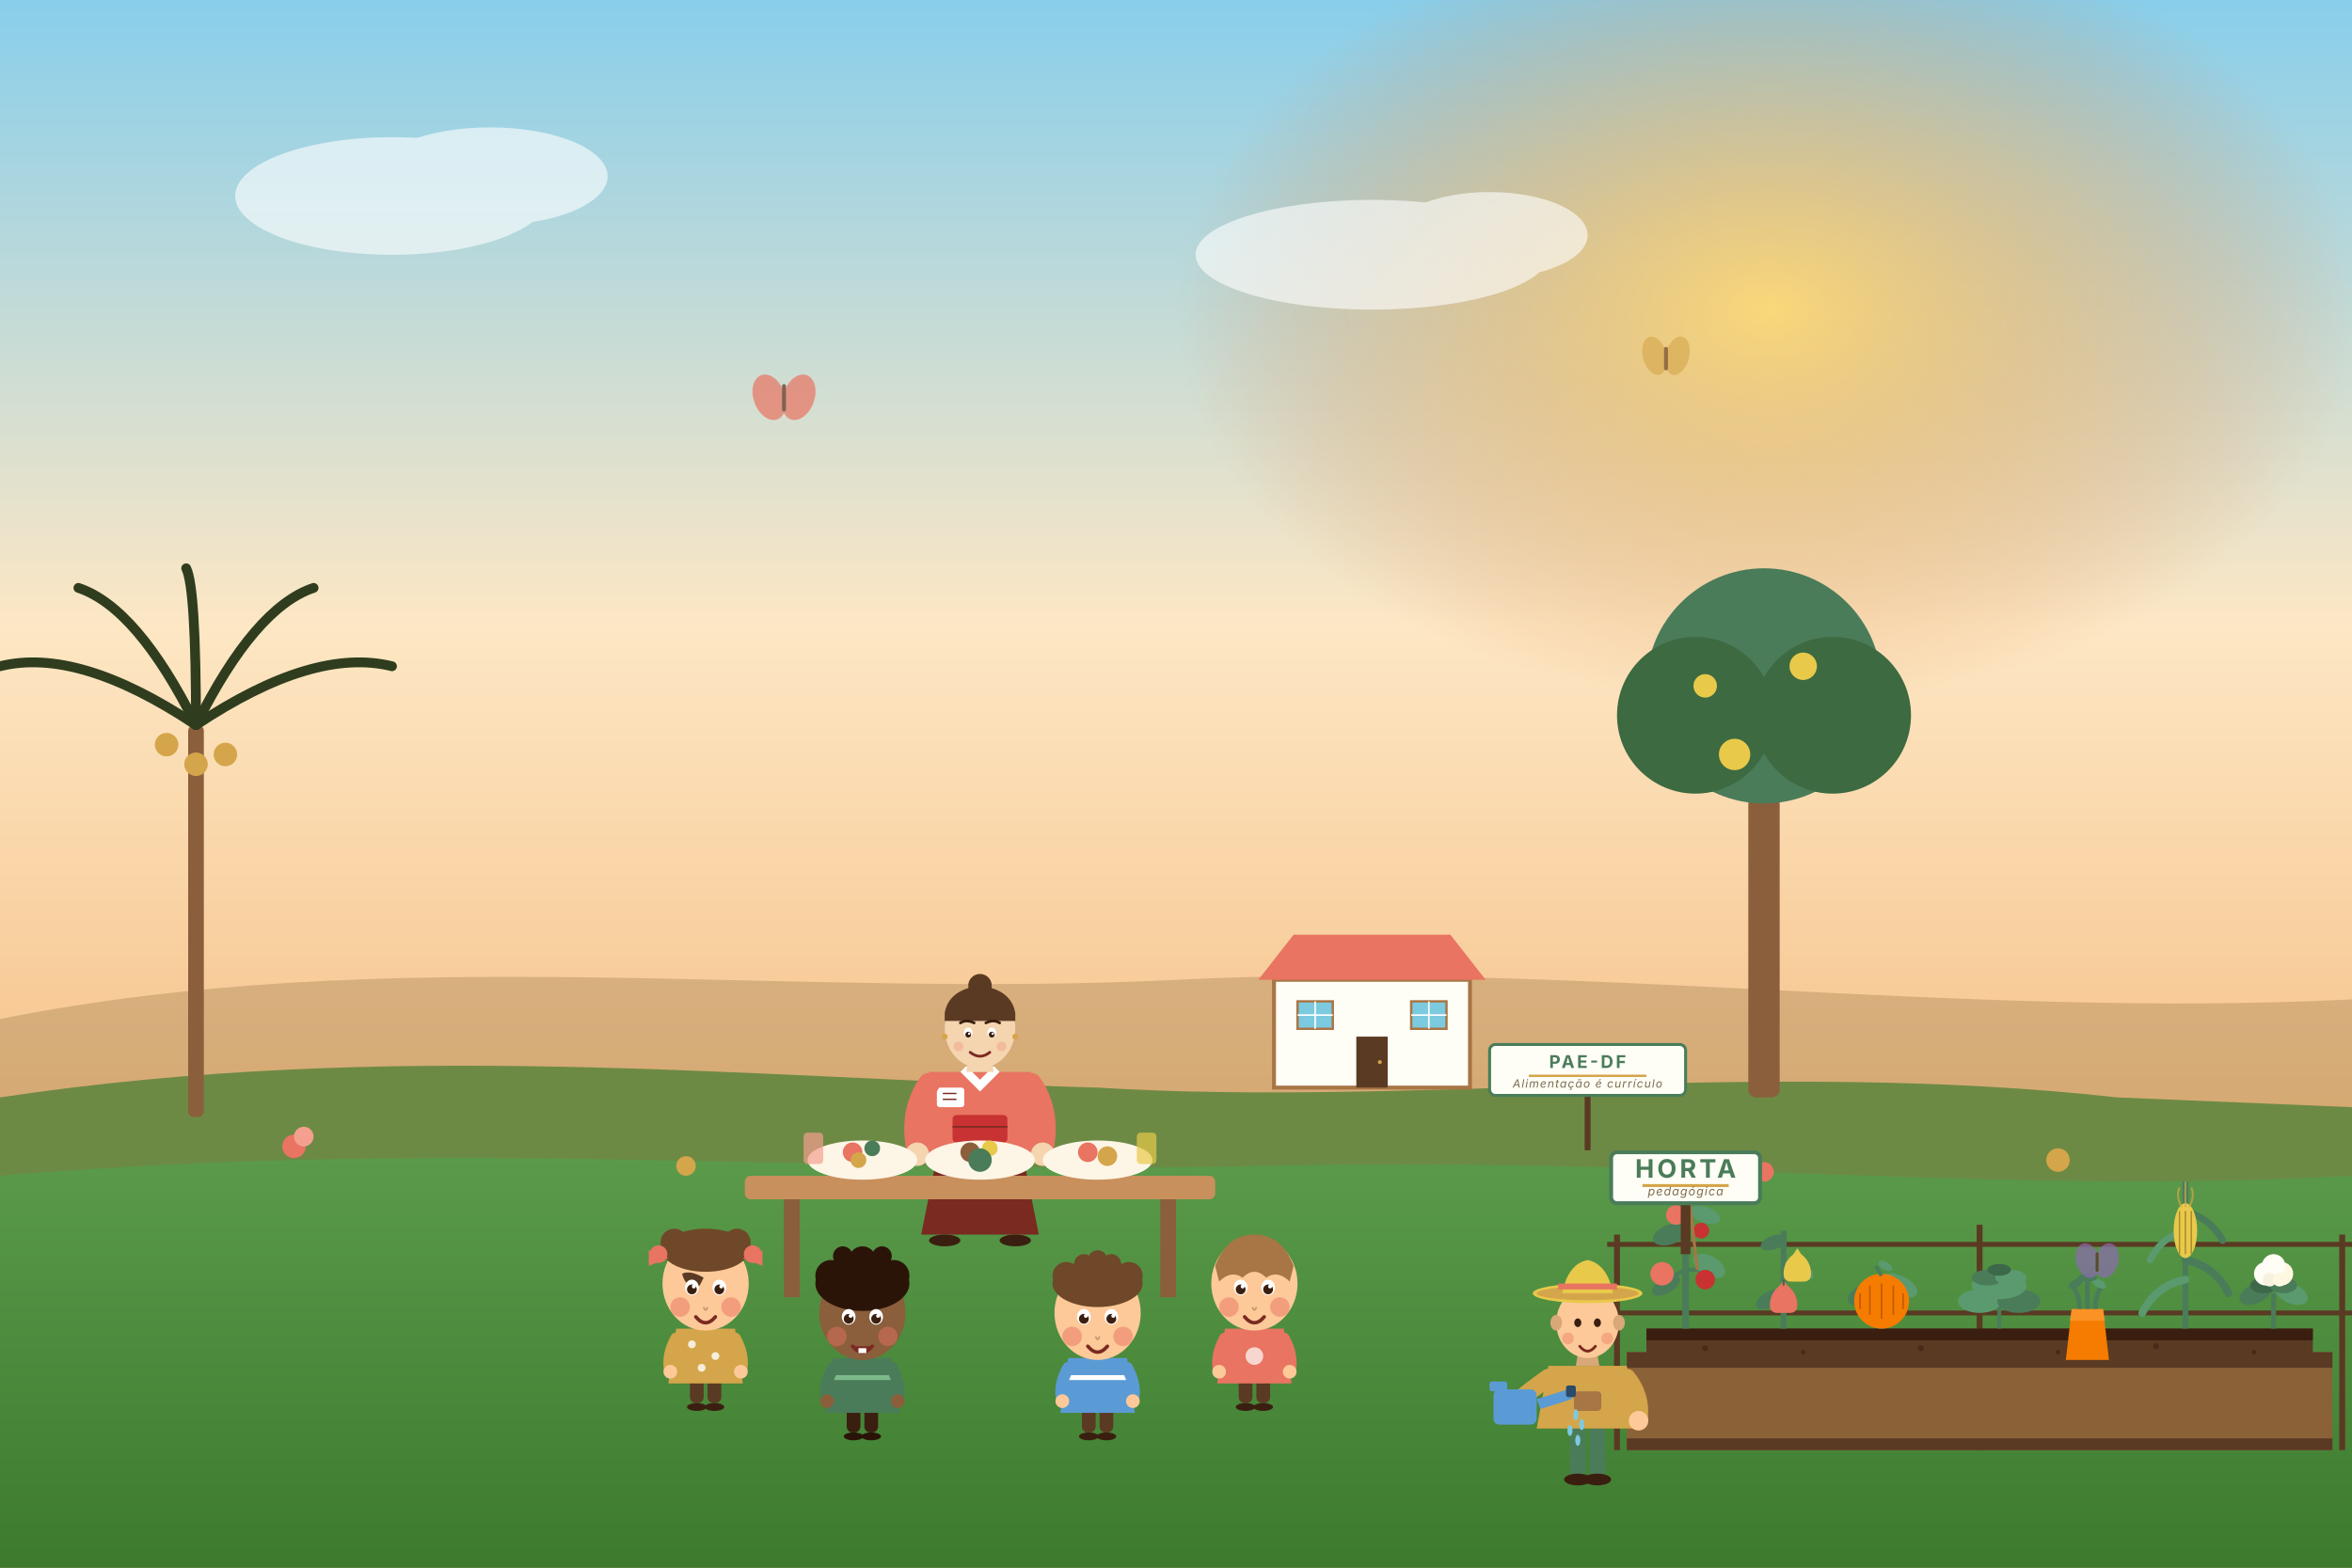
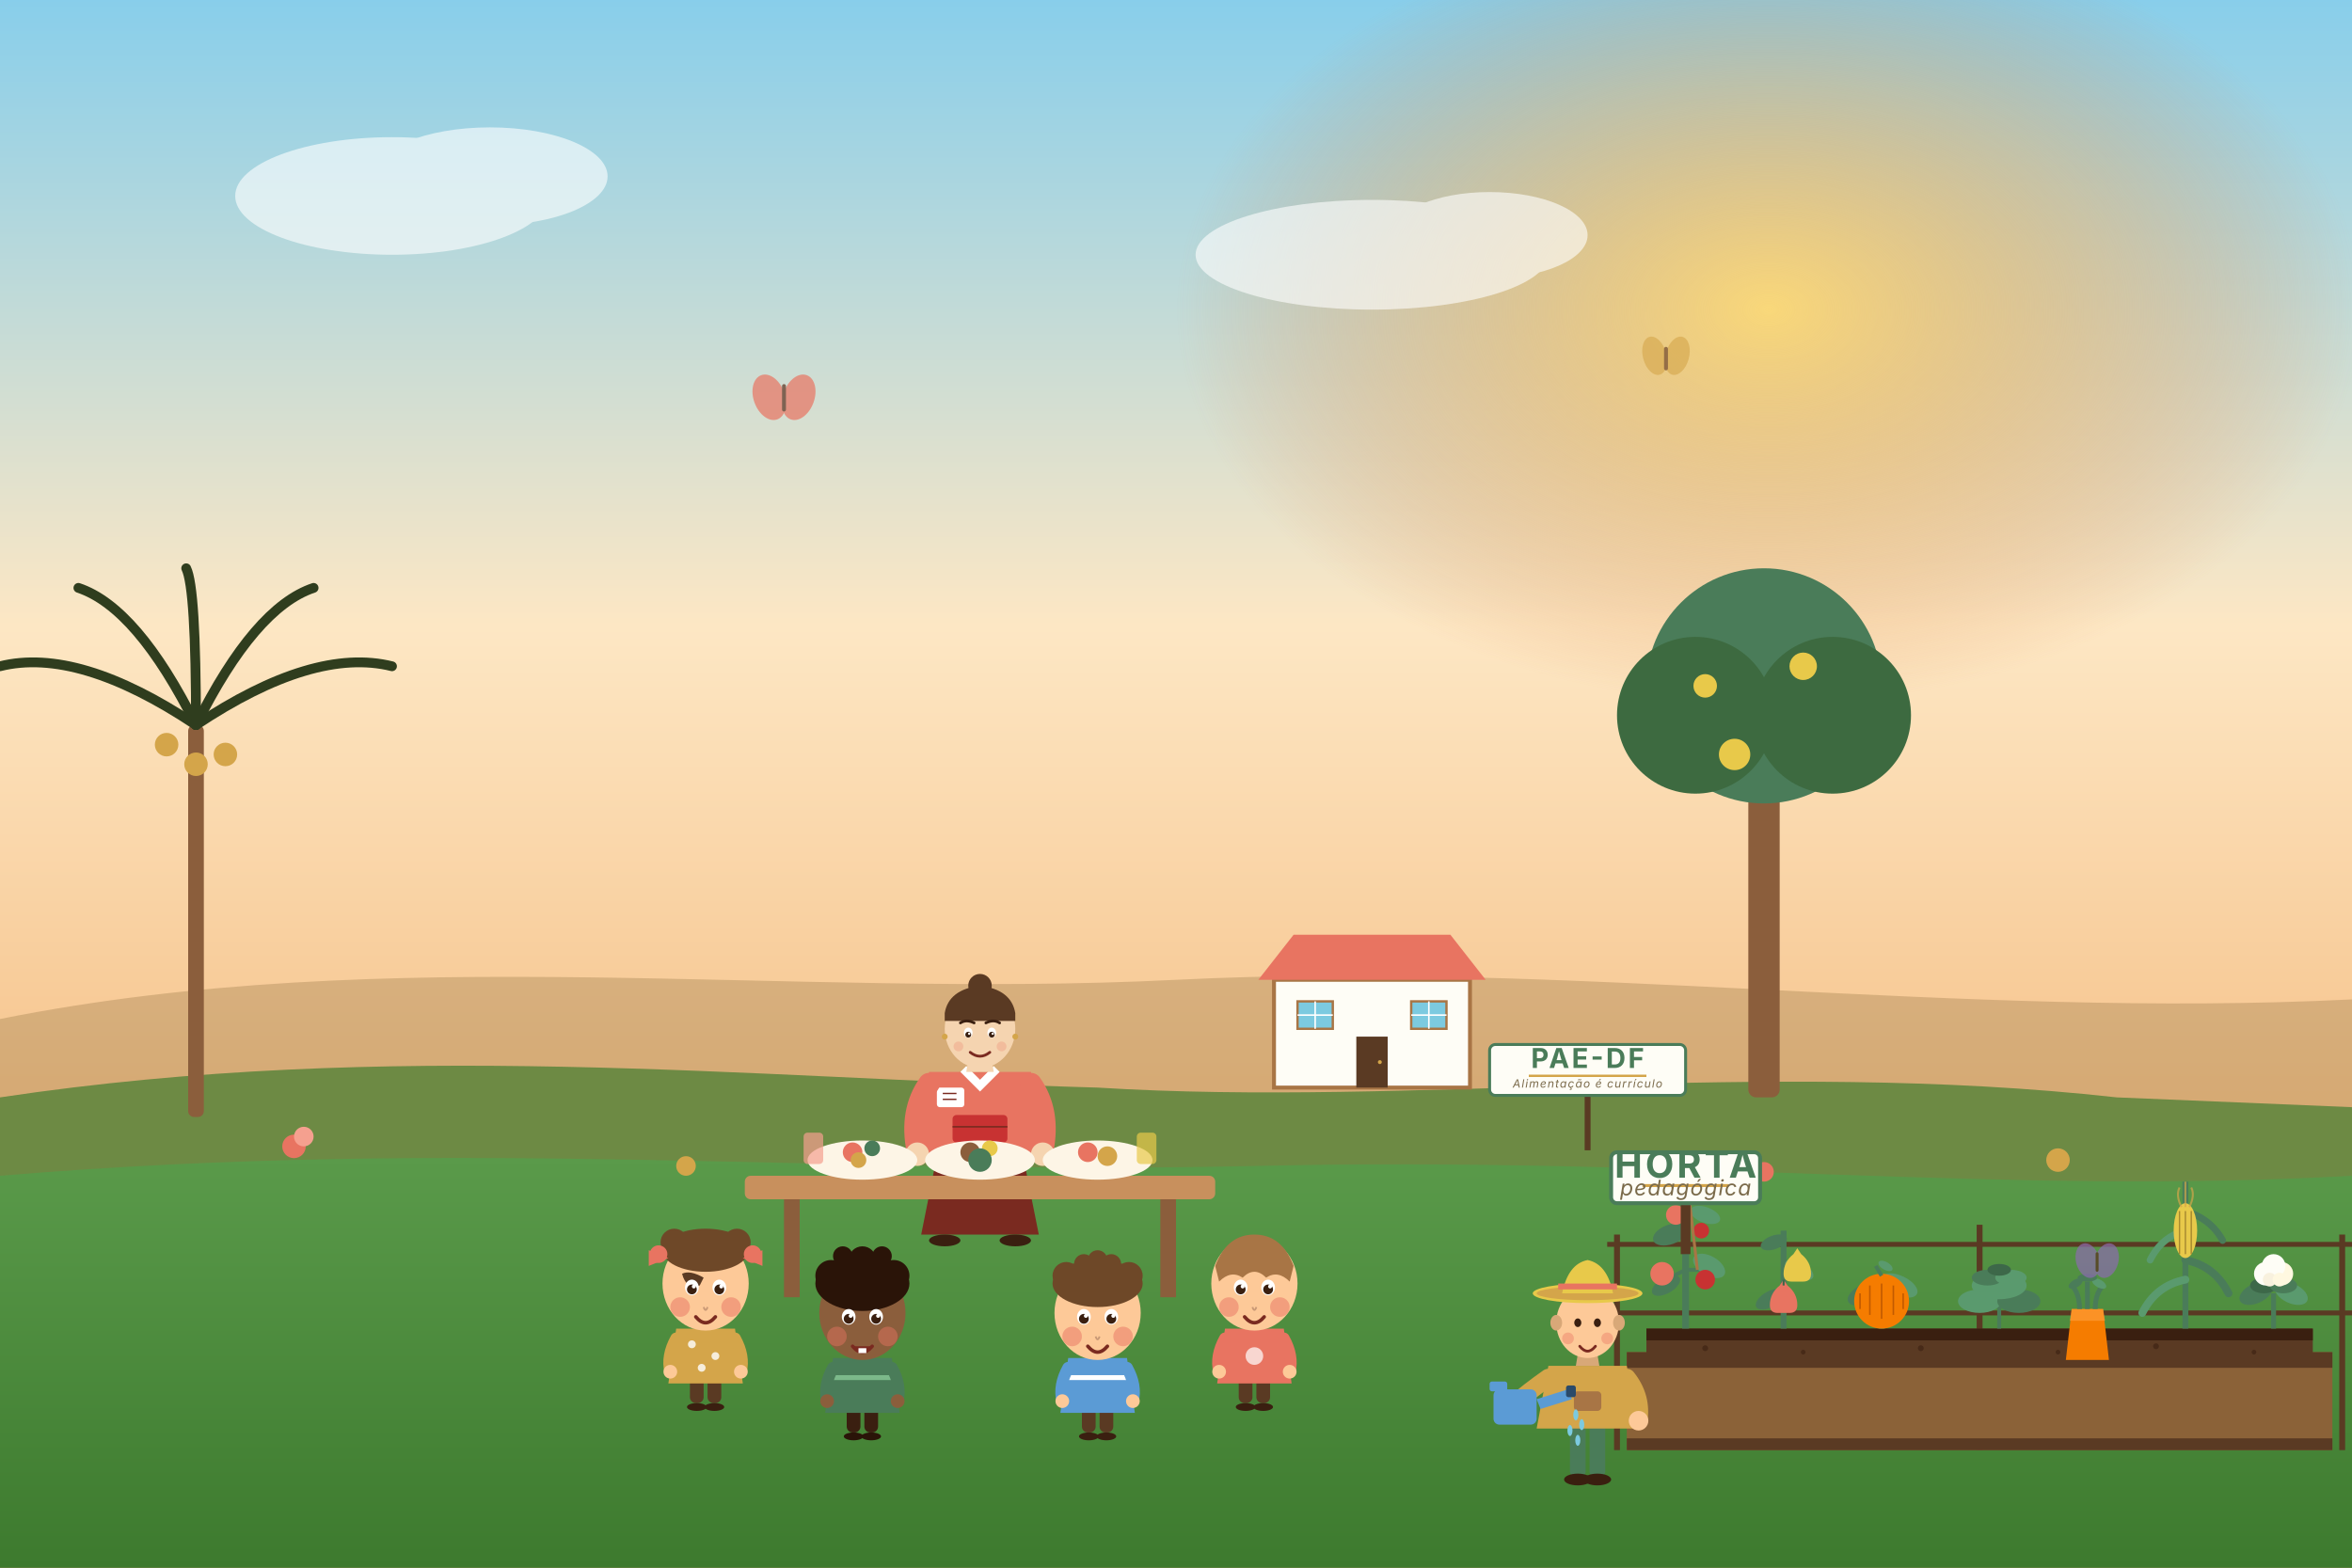
<svg xmlns="http://www.w3.org/2000/svg" viewBox="0 0 1200 800" preserveAspectRatio="xMidYMid slice">
  <defs>
    <linearGradient id="sky" x1="0" x2="0" y1="0" y2="1">
      <stop offset="0" stop-color="#87CEEB" />
      <stop offset="0.4" stop-color="#fde7c4" />
      <stop offset="0.8" stop-color="#f4b87a" />
      <stop offset="1" stop-color="#c97245" />
    </linearGradient>
    <radialGradient id="sun" cx="75%" cy="20%" r="25%">
      <stop offset="0" stop-color="#f9d87a" />
      <stop offset="0.6" stop-color="#eca85a" stop-opacity="0.4" />
      <stop offset="1" stop-color="#d97a3d" stop-opacity="0" />
    </radialGradient>
    <linearGradient id="grass" x1="0" x2="0" y1="0" y2="1">
      <stop offset="0" stop-color="#5a9a4a" />
      <stop offset="1" stop-color="#3d7a2e" />
    </linearGradient>
  </defs>
  <rect width="1200" height="800" fill="url(#sky)" />
  <rect width="1200" height="800" fill="url(#sun)" />
  <g fill="white" opacity="0.6">
    <ellipse cx="200" cy="100" rx="80" ry="30" />
    <ellipse cx="250" cy="90" rx="60" ry="25" />
    <ellipse cx="700" cy="130" rx="90" ry="28" />
    <ellipse cx="760" cy="120" rx="50" ry="22" />
  </g>
  <g transform="translate(400 200)" fill="#E87461" opacity="0.7">
    <ellipse cx="-8" cy="0" rx="8" ry="12" transform="rotate(-20)" />
    <ellipse cx="8" cy="0" rx="8" ry="12" transform="rotate(20)" />
    <rect x="-1" y="-4" width="2" height="14" rx="1" fill="#5a2f1c" />
  </g>
  <g transform="translate(850 180)" fill="#D4A54A" opacity="0.6">
    <ellipse cx="-6" cy="0" rx="6" ry="10" transform="rotate(-15)" />
    <ellipse cx="6" cy="0" rx="6" ry="10" transform="rotate(15)" />
    <rect x="-1" y="-3" width="2" height="12" rx="1" fill="#5a2f1c" />
  </g>
  <path d="M0 520 C200 480 400 510 600 500 C800 490 1000 520 1200 510 L1200 800 L0 800Z" fill="#8a6a3a" opacity="0.3" />
  <path d="M0 560 C200 530 380 550 560 555 C720 565 900 540 1080 560 L1200 565 L1200 800 L0 800Z" fill="#6d8a44" />
  <g transform="translate(700 555)">
    <rect x="-50" y="-55" width="100" height="55" fill="#fefdf6" stroke="#a87545" stroke-width="2" />
    <path d="M-58 -55 L 58 -55 L 40 -78 L -40 -78 Z" fill="#E87461" />
    <rect x="-8" y="-26" width="16" height="26" fill="#5a3a23" />
    <circle cx="4" cy="-13" r="1" fill="#D4A54A" />
    <rect x="-38" y="-44" width="18" height="14" fill="#7ccae0" stroke="#a87545" stroke-width="1.2" />
    <line x1="-29" y1="-44" x2="-29" y2="-30" stroke="#fff" stroke-width="0.8" />
    <line x1="-38" y1="-37" x2="-20" y2="-37" stroke="#fff" stroke-width="0.8" />
    <rect x="20" y="-44" width="18" height="14" fill="#7ccae0" stroke="#a87545" stroke-width="1.2" />
    <line x1="29" y1="-44" x2="29" y2="-30" stroke="#fff" stroke-width="0.8" />
    <line x1="20" y1="-37" x2="38" y2="-37" stroke="#fff" stroke-width="0.8" />
  </g>
  <g transform="translate(810 555)">
    <rect x="-1.5" y="0" width="3" height="32" fill="#5a3a23" />
    <rect x="-50" y="-22" width="100" height="26" rx="3" fill="#fefdf6" stroke="#4A7C59" stroke-width="1.5" />
-     <text x="0" y="-10" text-anchor="middle" font-family="Inter,sans-serif" font-size="9" font-weight="700" fill="#4A7C59" letter-spacing="1.2">PAE-DF</text>
+     <text x="0" y="-10" text-anchor="middle" font-family="Inter,sans-serif" font-size="14" font-weight="700" fill="#4A7C59" letter-spacing="1.2">PAE-DF</text>
    <line x1="-30" y1="-6" x2="30" y2="-6" stroke="#D4A54A" stroke-width="1.2" />
    <text x="0" y="0" text-anchor="middle" font-family="Inter,sans-serif" font-size="5.8" fill="#7a6a4a" font-style="italic" letter-spacing="0.5">Alimentação é currículo</text>
  </g>
  <path d="M0 600 C240 580 420 600 640 595 C860 590 1020 610 1200 600 L1200 800 L0 800Z" fill="url(#grass)" />
  <g>
    <circle cx="150" cy="585" r="6" fill="#E87461" />
    <circle cx="155" cy="580" r="5" fill="#F5A08F" />
    <circle cx="350" cy="595" r="5" fill="#D4A54A" />
    <circle cx="550" cy="590" r="6" fill="#E8C94A" />
    <circle cx="900" cy="598" r="5" fill="#E87461" />
    <circle cx="1050" cy="592" r="6" fill="#D4A54A" />
  </g>
  <g transform="translate(900 560)">
    <rect x="-8" y="-180" width="16" height="180" rx="4" fill="#8B5E3C" />
    <circle cx="0" cy="-210" r="60" fill="#4A7C59" />
    <circle cx="-35" cy="-195" r="40" fill="#3d6a40" />
    <circle cx="35" cy="-195" r="40" fill="#3d6a40" />
    <circle cx="-15" cy="-175" r="8" fill="#E8C94A" />
    <circle cx="20" cy="-220" r="7" fill="#E8C94A" />
    <circle cx="-30" cy="-210" r="6" fill="#E8C94A" />
  </g>
  <g transform="translate(100 570)">
    <rect x="-4" y="-200" width="8" height="200" fill="#8B5E3C" rx="3" />
    <g stroke="#2F3D1E" stroke-width="5" fill="none" stroke-linecap="round">
      <path d="M0 -200 Q-60 -240 -100 -230" />
      <path d="M0 -200 Q60 -240 100 -230" />
      <path d="M0 -200 Q-30 -260 -60 -270" />
      <path d="M0 -200 Q30 -260 60 -270" />
      <path d="M0 -200 Q0 -270 -5 -280" />
    </g>
    <circle cx="-15" cy="-190" r="6" fill="#D4A54A" />
    <circle cx="15" cy="-185" r="6" fill="#D4A54A" />
    <circle cx="0" cy="-180" r="6" fill="#D4A54A" />
  </g>
  <g transform="translate(1010 720)">
    <line x1="-185" y1="-90" x2="-185" y2="20" stroke="#5a3a23" stroke-width="3" />
    <line x1="0" y1="-95" x2="0" y2="20" stroke="#5a3a23" stroke-width="3" />
    <line x1="185" y1="-90" x2="185" y2="20" stroke="#5a3a23" stroke-width="3" />
    <line x1="-190" y1="-85" x2="190" y2="-85" stroke="#5a3a23" stroke-width="2.5" />
    <line x1="-190" y1="-50" x2="190" y2="-50" stroke="#5a3a23" stroke-width="2.5" />
    <rect x="-180" y="-30" width="360" height="50" fill="#8b6238" />
    <rect x="-180" y="-30" width="360" height="8" fill="#5a3a23" />
    <rect x="-180" y="14" width="360" height="6" fill="#5a3a23" />
    <rect x="-170" y="-42" width="340" height="18" fill="#5a3a23" />
    <rect x="-170" y="-42" width="340" height="6" fill="#3a1f10" />
    <circle cx="-140" cy="-32" r="1.5" fill="#3a1f10" opacity="0.6" />
    <circle cx="-90" cy="-30" r="1.2" fill="#3a1f10" opacity="0.6" />
    <circle cx="-30" cy="-32" r="1.5" fill="#3a1f10" opacity="0.6" />
    <circle cx="40" cy="-30" r="1.2" fill="#3a1f10" opacity="0.6" />
    <circle cx="90" cy="-33" r="1.5" fill="#3a1f10" opacity="0.6" />
    <circle cx="140" cy="-30" r="1.2" fill="#3a1f10" opacity="0.6" />
    <g transform="translate(-150,-42)">
      <line x1="0" y1="0" x2="0" y2="-65" stroke="#4A7C59" stroke-width="3.5" />
      <line x1="0" y1="-30" x2="-10" y2="-25" stroke="#4A7C59" stroke-width="2" />
      <line x1="0" y1="-30" x2="10" y2="-30" stroke="#4A7C59" stroke-width="2" />
      <ellipse cx="-10" cy="-22" rx="8" ry="4" fill="#4A7C59" transform="rotate(-30 -10 -22)" />
      <ellipse cx="12" cy="-32" rx="9" ry="5" fill="#5A9A6E" transform="rotate(30 12 -32)" />
      <ellipse cx="-8" cy="-48" rx="9" ry="5" fill="#4A7C59" transform="rotate(-20 -8 -48)" />
      <ellipse cx="10" cy="-58" rx="8" ry="4" fill="#5A9A6E" transform="rotate(20 10 -58)" />
      <circle cx="-12" cy="-28" r="6" fill="#E87461" />
      <circle cx="10" cy="-25" r="5" fill="#c83232" />
      <circle cx="-5" cy="-58" r="5" fill="#E87461" />
      <circle cx="8" cy="-50" r="4" fill="#c83232" />
      <line x1="2" y1="-65" x2="6" y2="-30" stroke="#a87545" stroke-width="1.5" />
    </g>
    <g transform="translate(-100,-42)">
      <line x1="0" y1="0" x2="0" y2="-50" stroke="#4A7C59" stroke-width="3" />
      <ellipse cx="-7" cy="-15" rx="8" ry="4" fill="#4A7C59" transform="rotate(-30 -7 -15)" />
      <ellipse cx="8" cy="-30" rx="8" ry="4" fill="#5A9A6E" transform="rotate(30 8 -30)" />
      <ellipse cx="-5" cy="-44" rx="7" ry="3.5" fill="#4A7C59" transform="rotate(-20 -5 -44)" />
      <path d="M-2 -22 Q -7 -18 -7 -12 Q -7 -8 -3 -8 L 3 -8 Q 7 -8 7 -12 Q 7 -18 2 -22 L 0 -25 Z" fill="#E87461" />
      <path d="M5 -38 Q 0 -34 0 -28 Q 0 -24 4 -24 L 10 -24 Q 14 -24 14 -28 Q 14 -34 9 -38 L 7 -41 Z" fill="#E8C94A" />
      <line x1="0" y1="-25" x2="0" y2="-22" stroke="#3D6849" stroke-width="1" />
    </g>
    <g transform="translate(-50,-42)">
      <line x1="0" y1="0" x2="0" y2="-22" stroke="#4A7C59" stroke-width="3" />
      <ellipse cx="-8" cy="-18" rx="10" ry="5" fill="#4A7C59" transform="rotate(-25 -8 -18)" />
      <ellipse cx="9" cy="-22" rx="10" ry="5" fill="#5A9A6E" transform="rotate(25 9 -22)" />
      <circle cx="0" cy="-14" r="14" fill="#f57c00" />
      <ellipse cx="0" cy="-14" rx="14" ry="14" fill="none" />
      <path d="M-11 -18 Q -11 -14 -11 -10 M -6 -22 Q -6 -14 -6 -7 M 0 -23 Q 0 -14 0 -5 M 6 -22 Q 6 -14 6 -7 M 11 -18 Q 11 -14 11 -10" stroke="#c25a00" stroke-width="0.8" fill="none" />
      <line x1="0" y1="-27" x2="-3" y2="-32" stroke="#4A7C59" stroke-width="2" />
      <ellipse cx="2" cy="-32" rx="4" ry="2" fill="#5A9A6E" transform="rotate(30 2 -32)" />
    </g>
    <g transform="translate(10,-42)">
      <line x1="0" y1="0" x2="0" y2="-12" stroke="#4A7C59" stroke-width="2" />
      <ellipse cx="-10" cy="-14" rx="11" ry="6" fill="#5A9A6E" />
      <ellipse cx="10" cy="-14" rx="11" ry="6" fill="#4A7C59" />
      <ellipse cx="0" cy="-22" rx="14" ry="7" fill="#5A9A6E" />
      <ellipse cx="-6" cy="-26" rx="8" ry="4" fill="#4A7C59" />
      <ellipse cx="6" cy="-26" rx="8" ry="4" fill="#5A9A6E" />
      <ellipse cx="0" cy="-30" rx="6" ry="3" fill="#3D6849" />
    </g>
    <g transform="translate(55,-42)">
      <path d="M-8 -10 L 8 -10 L 11 16 L -11 16 Z" fill="#f57c00" />
      <path d="M-8 -10 L 8 -10 L 9 -4 L -9 -4 Z" fill="#FFA040" opacity="0.6" />
      <path d="M-4 -10 Q -4 -18 -8 -22" stroke="#4A7C59" stroke-width="2.5" fill="none" />
      <path d="M4 -10 Q 4 -18 8 -22" stroke="#4A7C59" stroke-width="2.5" fill="none" />
      <path d="M0 -10 Q 0 -20 0 -24" stroke="#4A7C59" stroke-width="2.5" fill="none" />
      <ellipse cx="-6" cy="-23" rx="4" ry="2" fill="#4A7C59" transform="rotate(-30 -6 -23)" />
      <ellipse cx="6" cy="-23" rx="4" ry="2" fill="#5A9A6E" transform="rotate(30 6 -23)" />
      <ellipse cx="0" cy="-26" rx="5" ry="2" fill="#4A7C59" />
    </g>
    <g transform="translate(105,-42)">
      <line x1="0" y1="0" x2="0" y2="-75" stroke="#4A7C59" stroke-width="3" />
      <path d="M0 -25 Q -15 -22 -22 -8" stroke="#5A9A6E" stroke-width="4" fill="none" stroke-linecap="round" />
      <path d="M0 -35 Q 15 -32 22 -18" stroke="#4A7C59" stroke-width="4" fill="none" stroke-linecap="round" />
      <path d="M0 -50 Q -12 -47 -18 -35" stroke="#5A9A6E" stroke-width="3.5" fill="none" stroke-linecap="round" />
      <path d="M0 -60 Q 13 -56 19 -45" stroke="#4A7C59" stroke-width="3.5" fill="none" stroke-linecap="round" />
      <ellipse cx="0" cy="-50" rx="6" ry="14" fill="#E8C94A" />
      <path d="M-3 -60 L -3 -38 M 3 -60 L 3 -38 M 0 -60 L 0 -38" stroke="#a78930" stroke-width="0.7" />
      <path d="M-2 -62 Q -5 -68 -3 -72 M 0 -62 Q 0 -68 0 -75 M 2 -62 Q 5 -68 3 -72" stroke="#D4A54A" stroke-width="1" fill="none" opacity="0.7" />
    </g>
    <g transform="translate(150,-42)">
      <line x1="0" y1="0" x2="0" y2="-18" stroke="#4A7C59" stroke-width="2.5" />
      <ellipse cx="-9" cy="-18" rx="9" ry="5" fill="#4A7C59" transform="rotate(-25 -9 -18)" />
      <ellipse cx="9" cy="-18" rx="9" ry="5" fill="#5A9A6E" transform="rotate(25 9 -18)" />
      <ellipse cx="-5" cy="-22" rx="7" ry="4" fill="#3D6849" />
      <ellipse cx="5" cy="-22" rx="7" ry="4" fill="#4A7C59" />
      <circle cx="-4" cy="-28" r="6" fill="#fefdf6" />
      <circle cx="4" cy="-28" r="6" fill="#fff8e0" />
      <circle cx="0" cy="-32" r="6" fill="#fefdf6" />
      <circle cx="-2" cy="-25" r="3.5" fill="#f8f1de" />
      <circle cx="3" cy="-25" r="3.5" fill="#fff8e0" />
    </g>
    <g transform="translate(-200,-15)">
      <rect x="-9" y="20" width="8" height="28" rx="2" fill="#4A7C59" />
      <rect x="1" y="20" width="8" height="28" rx="2" fill="#4A7C59" />
      <ellipse cx="-5" cy="50" rx="7" ry="3" fill="#3a1f10" />
      <ellipse cx="5" cy="50" rx="7" ry="3" fill="#3a1f10" />
      <path d="M-20 -8 L 20 -8 L 26 24 L -26 24 Z" fill="#D4A54A" />
      <rect x="-7" y="5" width="14" height="10" rx="2" fill="#a87545" />
      <path d="M-20 -2 Q -30 5 -38 12" stroke="#D4A54A" stroke-width="9" fill="none" stroke-linecap="round" />
      <circle cx="-38" cy="12" r="5" fill="#fdc998" />
      <path d="M20 -2 Q 28 8 26 20" stroke="#D4A54A" stroke-width="9" fill="none" stroke-linecap="round" />
      <circle cx="26" cy="20" r="5" fill="#fdc998" />
      <rect x="-48" y="4" width="22" height="18" rx="3" fill="#5b9bd5" />
      <rect x="-50" y="0" width="9" height="5" rx="1.2" fill="#5b9bd5" />
      <path d="M-26 9 L -10 4 L -8 9 L -24 14 Z" fill="#5b9bd5" />
      <rect x="-11" y="2" width="5" height="6" rx="1.2" fill="#2a4a6a" />
      <ellipse cx="-6" cy="17" rx="1.3" ry="2.8" fill="#7ccae0" />
      <ellipse cx="-3" cy="22" rx="1.3" ry="2.8" fill="#7ccae0" />
      <ellipse cx="-9" cy="25" rx="1.3" ry="2.8" fill="#7ccae0" />
      <ellipse cx="-5" cy="30" rx="1.3" ry="2.8" fill="#7ccae0" />
      <path d="M-5 -14 L 5 -14 L 6 -8 L -6 -8 Z" fill="#d8a878" />
      <ellipse cx="0" cy="-30" rx="16" ry="18" fill="#fdc998" />
      <ellipse cx="-16" cy="-30" rx="3" ry="4" fill="#d8a878" />
      <ellipse cx="16" cy="-30" rx="3" ry="4" fill="#d8a878" />
      <ellipse cx="0" cy="-45" rx="28" ry="5" fill="#E8C94A" />
      <ellipse cx="0" cy="-45" rx="26" ry="3.5" fill="#D4A54A" />
      <path d="M-13 -45 Q -10 -60 0 -62 Q 10 -60 13 -45 Z" fill="#E8C94A" />
      <rect x="-15" y="-50" width="30" height="3" fill="#E87461" />
      <ellipse cx="-5" cy="-30" rx="1.8" ry="2.2" fill="#3a1f10" />
      <ellipse cx="5" cy="-30" rx="1.8" ry="2.2" fill="#3a1f10" />
      <circle cx="-10" cy="-22" r="3" fill="#E87461" opacity="0.4" />
      <circle cx="10" cy="-22" r="3" fill="#E87461" opacity="0.4" />
      <path d="M-4 -18 Q 0 -13 4 -18" stroke="#7a2a20" stroke-width="1.4" fill="none" stroke-linecap="round" />
    </g>
    <g transform="translate(60,-78)" fill="#8B6BAE" opacity="0.7">
      <ellipse cx="-5" cy="0" rx="6" ry="9" transform="rotate(-15)" />
      <ellipse cx="5" cy="0" rx="6" ry="9" transform="rotate(15)" />
      <rect x="-0.8" y="-3" width="1.5" height="10" rx="0.8" fill="#5a2f1c" />
    </g>
    <g transform="translate(-150,-110)">
      <rect x="-2.5" y="0" width="5" height="30" fill="#5a3a23" />
      <rect x="-38" y="-22" width="76" height="26" rx="3" fill="#fefdf6" stroke="#4A7C59" stroke-width="2" />
-       <text x="0" y="-9" text-anchor="middle" font-family="Inter,sans-serif" font-size="13" font-weight="700" fill="#4A7C59" letter-spacing="1.5">HORTA</text>
+       <text x="0" y="-9" text-anchor="middle" font-family="Inter,sans-serif" font-size="19" font-weight="700" fill="#4A7C59" letter-spacing="1.5">HORTA</text>
      <line x1="-22" y1="-5" x2="22" y2="-5" stroke="#D4A54A" stroke-width="1.5" />
-       <text x="0" y="0" text-anchor="middle" font-family="Inter,sans-serif" font-size="6" fill="#7a6a4a" font-style="italic" letter-spacing="0.5">pedagógica</text>
+       <text x="0" y="0" text-anchor="middle" font-family="Inter,sans-serif" font-size="11" fill="#7a6a4a" font-style="italic" letter-spacing="0.5">pedagógica</text>
    </g>
  </g>
  <g transform="translate(500 555)">
    <path d="M-22 35 L 22 35 L 30 75 L -30 75 Z" fill="#7a2a20" />
    <ellipse cx="-18" cy="78" rx="8" ry="3" fill="#3a1f10" />
    <ellipse cx="18" cy="78" rx="8" ry="3" fill="#3a1f10" />
    <path d="M-26 -8 L 26 -8 L 30 36 L -30 36 Z" fill="#E87461" />
    <path d="M-10 -8 L 0 2 L 10 -8 L 7 -11 L 0 -4 L -7 -11 Z" fill="#fff" />
    <rect x="-14" y="14" width="28" height="14" rx="2" fill="#c83232" />
    <line x1="-14" y1="20" x2="14" y2="20" stroke="#7a2a20" stroke-width="0.8" />
    <rect x="-22" y="0" width="14" height="10" rx="1.5" fill="#fff" />
    <line x1="-19" y1="3" x2="-12" y2="3" stroke="#7a2a20" stroke-width="0.7" />
    <line x1="-19" y1="6" x2="-12" y2="6" stroke="#7a2a20" stroke-width="0.7" />
    <path d="M-26 -2 Q -36 12 -32 32" stroke="#E87461" stroke-width="11" fill="none" stroke-linecap="round" />
    <path d="M26 -2 Q 36 12 32 32" stroke="#E87461" stroke-width="11" fill="none" stroke-linecap="round" />
    <circle cx="-32" cy="34" r="6" fill="#f5d4b0" />
    <circle cx="32" cy="34" r="6" fill="#f5d4b0" />
    <path d="M-6 -14 L 6 -14 L 7 -8 L -7 -8 Z" fill="#f5d4b0" />
    <ellipse cx="0" cy="-30" rx="18" ry="20" fill="#f5d4b0" />
    <path d="M-18 -38 Q -16 -50 0 -52 Q 16 -50 18 -38 L 18 -34 L -18 -34 Z" fill="#5a3a23" />
    <circle cx="0" cy="-52" r="6" fill="#5a3a23" />
    <circle cx="-18" cy="-26" r="1.5" fill="#D4A54A" />
    <circle cx="18" cy="-26" r="1.5" fill="#D4A54A" />
    <path d="M-10 -33 Q -7 -35 -3 -33" stroke="#3a1f10" stroke-width="1.4" fill="none" stroke-linecap="round" />
    <path d="M3 -33 Q 7 -35 10 -33" stroke="#3a1f10" stroke-width="1.4" fill="none" stroke-linecap="round" />
    <ellipse cx="-6" cy="-28" rx="2.2" ry="2.6" fill="#fff" />
    <ellipse cx="6" cy="-28" rx="2.2" ry="2.6" fill="#fff" />
    <circle cx="-6" cy="-27" r="1.5" fill="#3a1f10" />
    <circle cx="6" cy="-27" r="1.5" fill="#3a1f10" />
    <circle cx="-5.5" cy="-27.5" r="0.6" fill="#fff" />
    <circle cx="6.5" cy="-27.5" r="0.6" fill="#fff" />
    <circle cx="-11" cy="-21" r="2.5" fill="#E87461" opacity="0.25" />
    <circle cx="11" cy="-21" r="2.5" fill="#E87461" opacity="0.25" />
    <path d="M-5 -18 Q 0 -14 5 -18" stroke="#7a2a20" stroke-width="1.4" fill="none" stroke-linecap="round" />
  </g>
  <g transform="translate(360 680)">
    <rect x="-8" y="22" width="7" height="14" rx="3" fill="#5a3a23" />
    <rect x="1" y="22" width="7" height="14" rx="3" fill="#5a3a23" />
    <ellipse cx="-4.5" cy="38" rx="5" ry="2" fill="#3a1f10" />
    <ellipse cx="4.5" cy="38" rx="5" ry="2" fill="#3a1f10" />
    <path d="M-15 -2 L 15 -2 L 19 26 L -19 26 Z" fill="#D4A54A" />
    <circle cx="-7" cy="6" r="2" fill="#fff" opacity="0.8" />
    <circle cx="5" cy="12" r="2" fill="#fff" opacity="0.8" />
    <circle cx="-2" cy="18" r="2" fill="#fff" opacity="0.8" />
    <path d="M-15 3 Q -20 12 -18 20" stroke="#D4A54A" stroke-width="6" fill="none" stroke-linecap="round" />
    <path d="M15 3 Q 20 12 18 20" stroke="#D4A54A" stroke-width="6" fill="none" stroke-linecap="round" />
    <circle cx="-18" cy="20" r="3.5" fill="#fdc998" />
    <circle cx="18" cy="20" r="3.5" fill="#fdc998" />
    <ellipse cx="0" cy="-25" rx="22" ry="24" fill="#fdc998" />
    <ellipse cx="0" cy="-42" rx="22" ry="11" fill="#6e4828" />
    <circle cx="-16" cy="-46" r="7" fill="#6e4828" />
    <circle cx="16" cy="-46" r="7" fill="#6e4828" />
    <circle cx="-24" cy="-40" r="4.5" fill="#E87461" />
    <circle cx="24" cy="-40" r="4.5" fill="#E87461" />
    <path d="M-29 -42 L -19 -38 L -29 -34 Z" fill="#E87461" />
    <path d="M29 -42 L 19 -38 L 29 -34 Z" fill="#E87461" />
    <path d="M-12 -30 Q -10 -22 -3 -24 L -1 -28 Q -8 -32 -12 -30 Z" fill="#5a3a23" />
    <ellipse cx="-7" cy="-23" rx="3.5" ry="4" fill="#fff" />
    <ellipse cx="7" cy="-23" rx="3.5" ry="4" fill="#fff" />
    <circle cx="-7" cy="-22" r="2.5" fill="#3a1f10" />
    <circle cx="7" cy="-22" r="2.5" fill="#3a1f10" />
    <circle cx="-6" cy="-23.5" r="1" fill="#fff" />
    <circle cx="8" cy="-23.5" r="1" fill="#fff" />
    <circle cx="-13" cy="-13" r="5" fill="#E87461" opacity="0.5" />
    <circle cx="13" cy="-13" r="5" fill="#E87461" opacity="0.5" />
    <path d="M-1 -13 Q 0 -10 1 -13" stroke="#c89875" stroke-width="0.9" fill="none" />
    <path d="M-5 -8 Q 0 -2 5 -8" stroke="#7a2a20" stroke-width="1.8" fill="none" stroke-linecap="round" />
  </g>
  <g transform="translate(440 695)">
    <rect x="-8" y="22" width="7" height="14" rx="3" fill="#3a1f10" />
    <rect x="1" y="22" width="7" height="14" rx="3" fill="#3a1f10" />
    <ellipse cx="-4.5" cy="38" rx="5" ry="2" fill="#2a1408" />
    <ellipse cx="4.5" cy="38" rx="5" ry="2" fill="#2a1408" />
    <path d="M-15 -2 L 15 -2 L 19 26 L -19 26 Z" fill="#4A7C59" />
    <line x1="-18" y1="8" x2="18" y2="8" stroke="#7CB98A" stroke-width="2.5" />
    <path d="M-15 3 Q -20 12 -18 20" stroke="#4A7C59" stroke-width="6" fill="none" stroke-linecap="round" />
    <path d="M15 3 Q 20 12 18 20" stroke="#4A7C59" stroke-width="6" fill="none" stroke-linecap="round" />
    <circle cx="-18" cy="20" r="3.5" fill="#8b5e3c" />
    <circle cx="18" cy="20" r="3.5" fill="#8b5e3c" />
    <ellipse cx="0" cy="-25" rx="22" ry="24" fill="#8b5e3c" />
    <ellipse cx="0" cy="-40" rx="24" ry="14" fill="#2a1408" />
    <circle cx="-16" cy="-44" r="8" fill="#2a1408" />
    <circle cx="16" cy="-44" r="8" fill="#2a1408" />
    <circle cx="0" cy="-52" r="7" fill="#2a1408" />
    <circle cx="-10" cy="-54" r="5" fill="#2a1408" />
    <circle cx="10" cy="-54" r="5" fill="#2a1408" />
    <ellipse cx="-7" cy="-23" rx="3.5" ry="4" fill="#fff" />
    <ellipse cx="7" cy="-23" rx="3.5" ry="4" fill="#fff" />
    <circle cx="-7" cy="-22" r="2.5" fill="#3a1f10" />
    <circle cx="7" cy="-22" r="2.5" fill="#3a1f10" />
    <circle cx="-6" cy="-23.5" r="1" fill="#fff" />
    <circle cx="8" cy="-23.5" r="1" fill="#fff" />
    <circle cx="-13" cy="-13" r="5" fill="#E87461" opacity="0.45" />
    <circle cx="13" cy="-13" r="5" fill="#E87461" opacity="0.45" />
    <path d="M-5 -8 Q 0 -2 5 -8" stroke="#7a2a20" stroke-width="1.8" fill="#7a2a20" stroke-linecap="round" />
    <rect x="-2" y="-7" width="4" height="2.5" fill="#fff" />
  </g>
  <g transform="translate(560 695)">
    <rect x="-8" y="22" width="7" height="14" rx="3" fill="#5a3a23" />
    <rect x="1" y="22" width="7" height="14" rx="3" fill="#5a3a23" />
    <ellipse cx="-4.5" cy="38" rx="5" ry="2" fill="#3a1f10" />
    <ellipse cx="4.5" cy="38" rx="5" ry="2" fill="#3a1f10" />
    <path d="M-15 -2 L 15 -2 L 19 26 L -19 26 Z" fill="#5b9bd5" />
    <line x1="-18" y1="8" x2="18" y2="8" stroke="#fff" stroke-width="2.5" />
    <path d="M-15 3 Q -20 12 -18 20" stroke="#5b9bd5" stroke-width="6" fill="none" stroke-linecap="round" />
    <path d="M15 3 Q 20 12 18 20" stroke="#5b9bd5" stroke-width="6" fill="none" stroke-linecap="round" />
    <circle cx="-18" cy="20" r="3.5" fill="#fdc998" />
    <circle cx="18" cy="20" r="3.5" fill="#fdc998" />
    <ellipse cx="0" cy="-25" rx="22" ry="24" fill="#fdc998" />
    <ellipse cx="0" cy="-40" rx="23" ry="12" fill="#6e4828" />
    <circle cx="-16" cy="-44" r="7" fill="#6e4828" />
    <circle cx="16" cy="-44" r="7" fill="#6e4828" />
    <circle cx="-7" cy="-50" r="5" fill="#6e4828" />
    <circle cx="7" cy="-50" r="5" fill="#6e4828" />
    <circle cx="0" cy="-52" r="5" fill="#6e4828" />
    <ellipse cx="-7" cy="-23" rx="3.5" ry="4" fill="#fff" />
    <ellipse cx="7" cy="-23" rx="3.5" ry="4" fill="#fff" />
    <circle cx="-7" cy="-22" r="2.5" fill="#3a1f10" />
    <circle cx="7" cy="-22" r="2.5" fill="#3a1f10" />
    <circle cx="-6" cy="-23.5" r="1" fill="#fff" />
    <circle cx="8" cy="-23.5" r="1" fill="#fff" />
    <circle cx="-13" cy="-13" r="5" fill="#E87461" opacity="0.5" />
    <circle cx="13" cy="-13" r="5" fill="#E87461" opacity="0.5" />
    <path d="M-1 -13 Q 0 -10 1 -13" stroke="#c89875" stroke-width="0.9" fill="none" />
    <path d="M-5 -8 Q 0 -2 5 -8" stroke="#7a2a20" stroke-width="1.8" fill="none" stroke-linecap="round" />
  </g>
  <g transform="translate(640 680)">
    <rect x="-8" y="22" width="7" height="14" rx="3" fill="#5a3a23" />
    <rect x="1" y="22" width="7" height="14" rx="3" fill="#5a3a23" />
    <ellipse cx="-4.5" cy="38" rx="5" ry="2" fill="#3a1f10" />
    <ellipse cx="4.5" cy="38" rx="5" ry="2" fill="#3a1f10" />
    <path d="M-15 -2 L 15 -2 L 19 26 L -19 26 Z" fill="#E87461" />
    <circle cx="0" cy="12" r="4.5" fill="#fff" opacity="0.7" />
    <path d="M-15 3 Q -20 12 -18 20" stroke="#E87461" stroke-width="6" fill="none" stroke-linecap="round" />
    <path d="M15 3 Q 20 12 18 20" stroke="#E87461" stroke-width="6" fill="none" stroke-linecap="round" />
    <circle cx="-18" cy="20" r="3.5" fill="#fdc998" />
    <circle cx="18" cy="20" r="3.5" fill="#fdc998" />
    <ellipse cx="0" cy="-25" rx="22" ry="24" fill="#fdc998" />
    <path d="M-20 -34 Q -14 -50 0 -50 Q 14 -50 20 -34 L 18 -26 Q 12 -32 6 -28 Q 0 -34 -6 -28 Q -12 -32 -18 -26 Z" fill="#a87545" />
    <ellipse cx="-7" cy="-23" rx="3.5" ry="4" fill="#fff" />
    <ellipse cx="7" cy="-23" rx="3.5" ry="4" fill="#fff" />
    <circle cx="-7" cy="-22" r="2.5" fill="#3a1f10" />
    <circle cx="7" cy="-22" r="2.5" fill="#3a1f10" />
    <circle cx="-6" cy="-23.5" r="1" fill="#fff" />
    <circle cx="8" cy="-23.5" r="1" fill="#fff" />
    <circle cx="-13" cy="-13" r="5" fill="#E87461" opacity="0.5" />
    <circle cx="13" cy="-13" r="5" fill="#E87461" opacity="0.5" />
    <path d="M-1 -13 Q 0 -10 1 -13" stroke="#c89875" stroke-width="0.9" fill="none" />
    <path d="M-5 -8 Q 0 -2 5 -8" stroke="#7a2a20" stroke-width="1.8" fill="none" stroke-linecap="round" />
  </g>
  <g transform="translate(500 620)">
    <rect x="-120" y="-20" width="240" height="12" rx="3" fill="#c8905d" />
    <rect x="-100" y="-8" width="8" height="50" fill="#8B5E3C" />
    <rect x="92" y="-8" width="8" height="50" fill="#8B5E3C" />
    <ellipse cx="-60" cy="-28" rx="28" ry="10" fill="#fdf5e6" />
    <circle cx="-65" cy="-32" r="5" fill="#E87461" />
    <circle cx="-55" cy="-34" r="4" fill="#4A7C59" />
    <circle cx="-62" cy="-28" r="4" fill="#D4A54A" />
    <ellipse cx="0" cy="-28" rx="28" ry="10" fill="#fdf5e6" />
    <circle cx="-5" cy="-32" r="5" fill="#8B5E3C" />
    <circle cx="5" cy="-34" r="4" fill="#E8C94A" />
    <circle cx="0" cy="-28" r="6" fill="#4A7C59" />
    <ellipse cx="60" cy="-28" rx="28" ry="10" fill="#fdf5e6" />
    <circle cx="55" cy="-32" r="5" fill="#E87461" />
    <circle cx="65" cy="-30" r="5" fill="#D4A54A" />
    <rect x="-90" y="-42" width="10" height="16" rx="2" fill="#F5A08F" opacity="0.7" />
    <rect x="80" y="-42" width="10" height="16" rx="2" fill="#E8C94A" opacity="0.7" />
  </g>
</svg>
